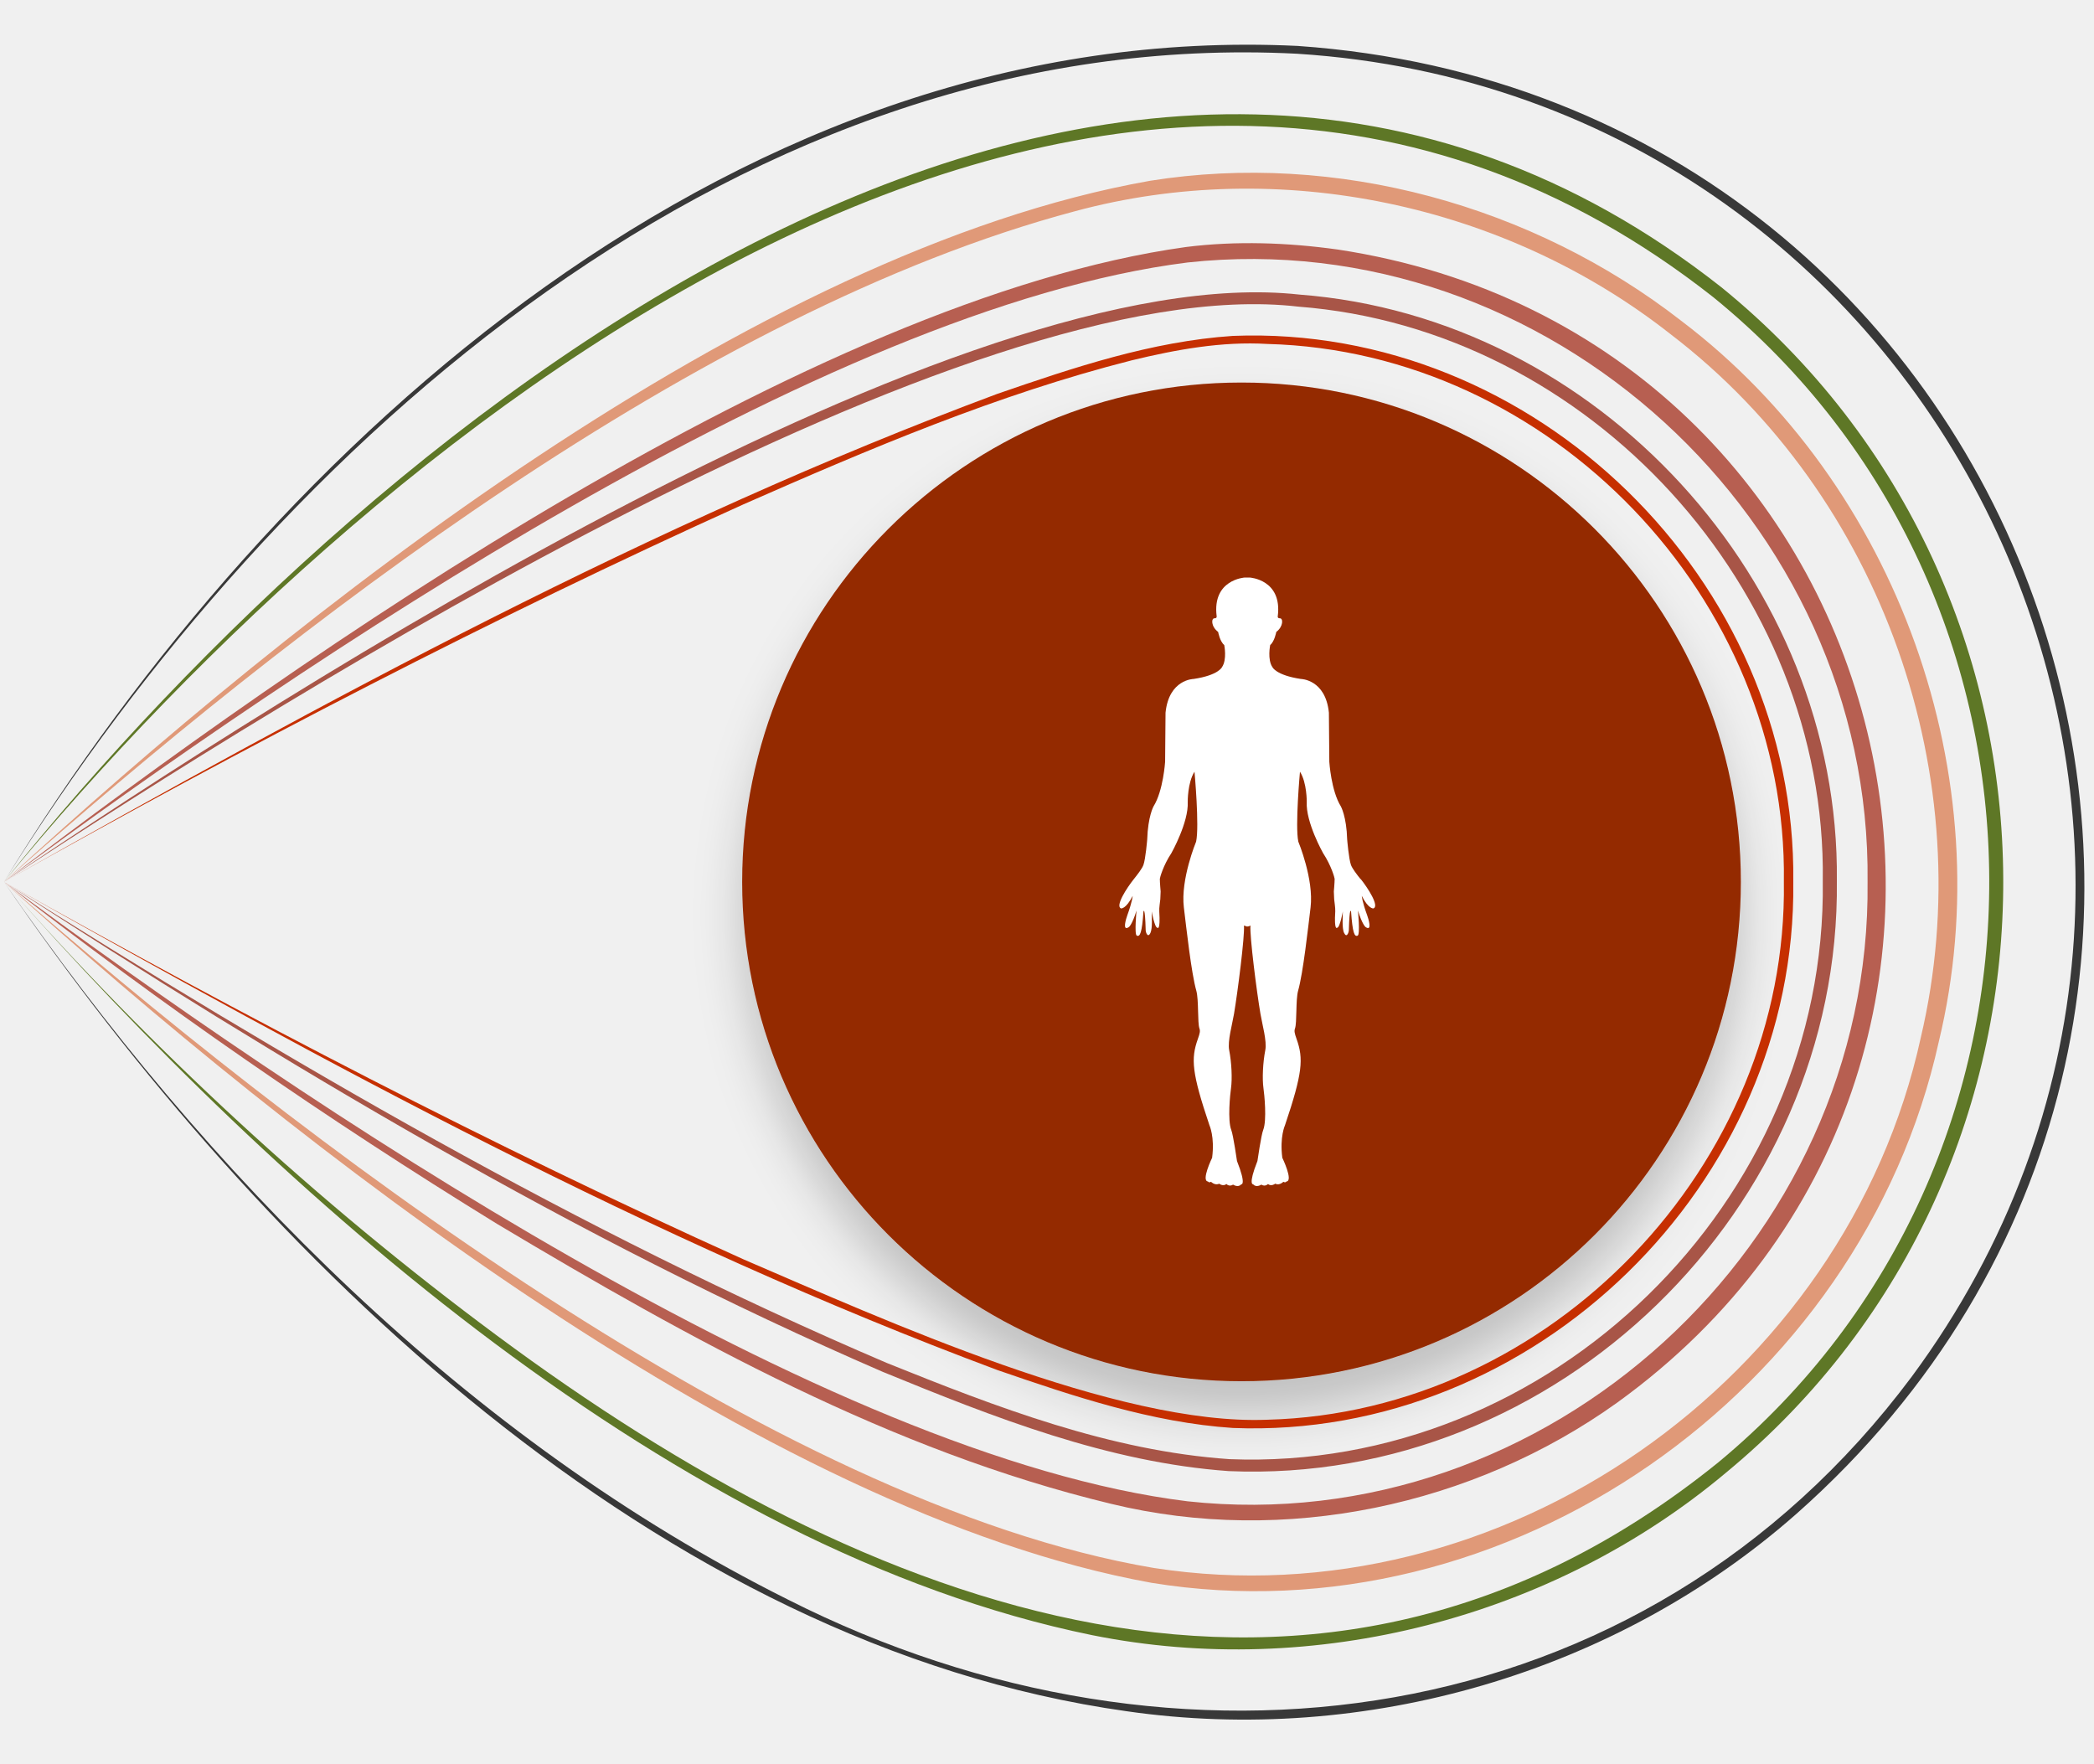
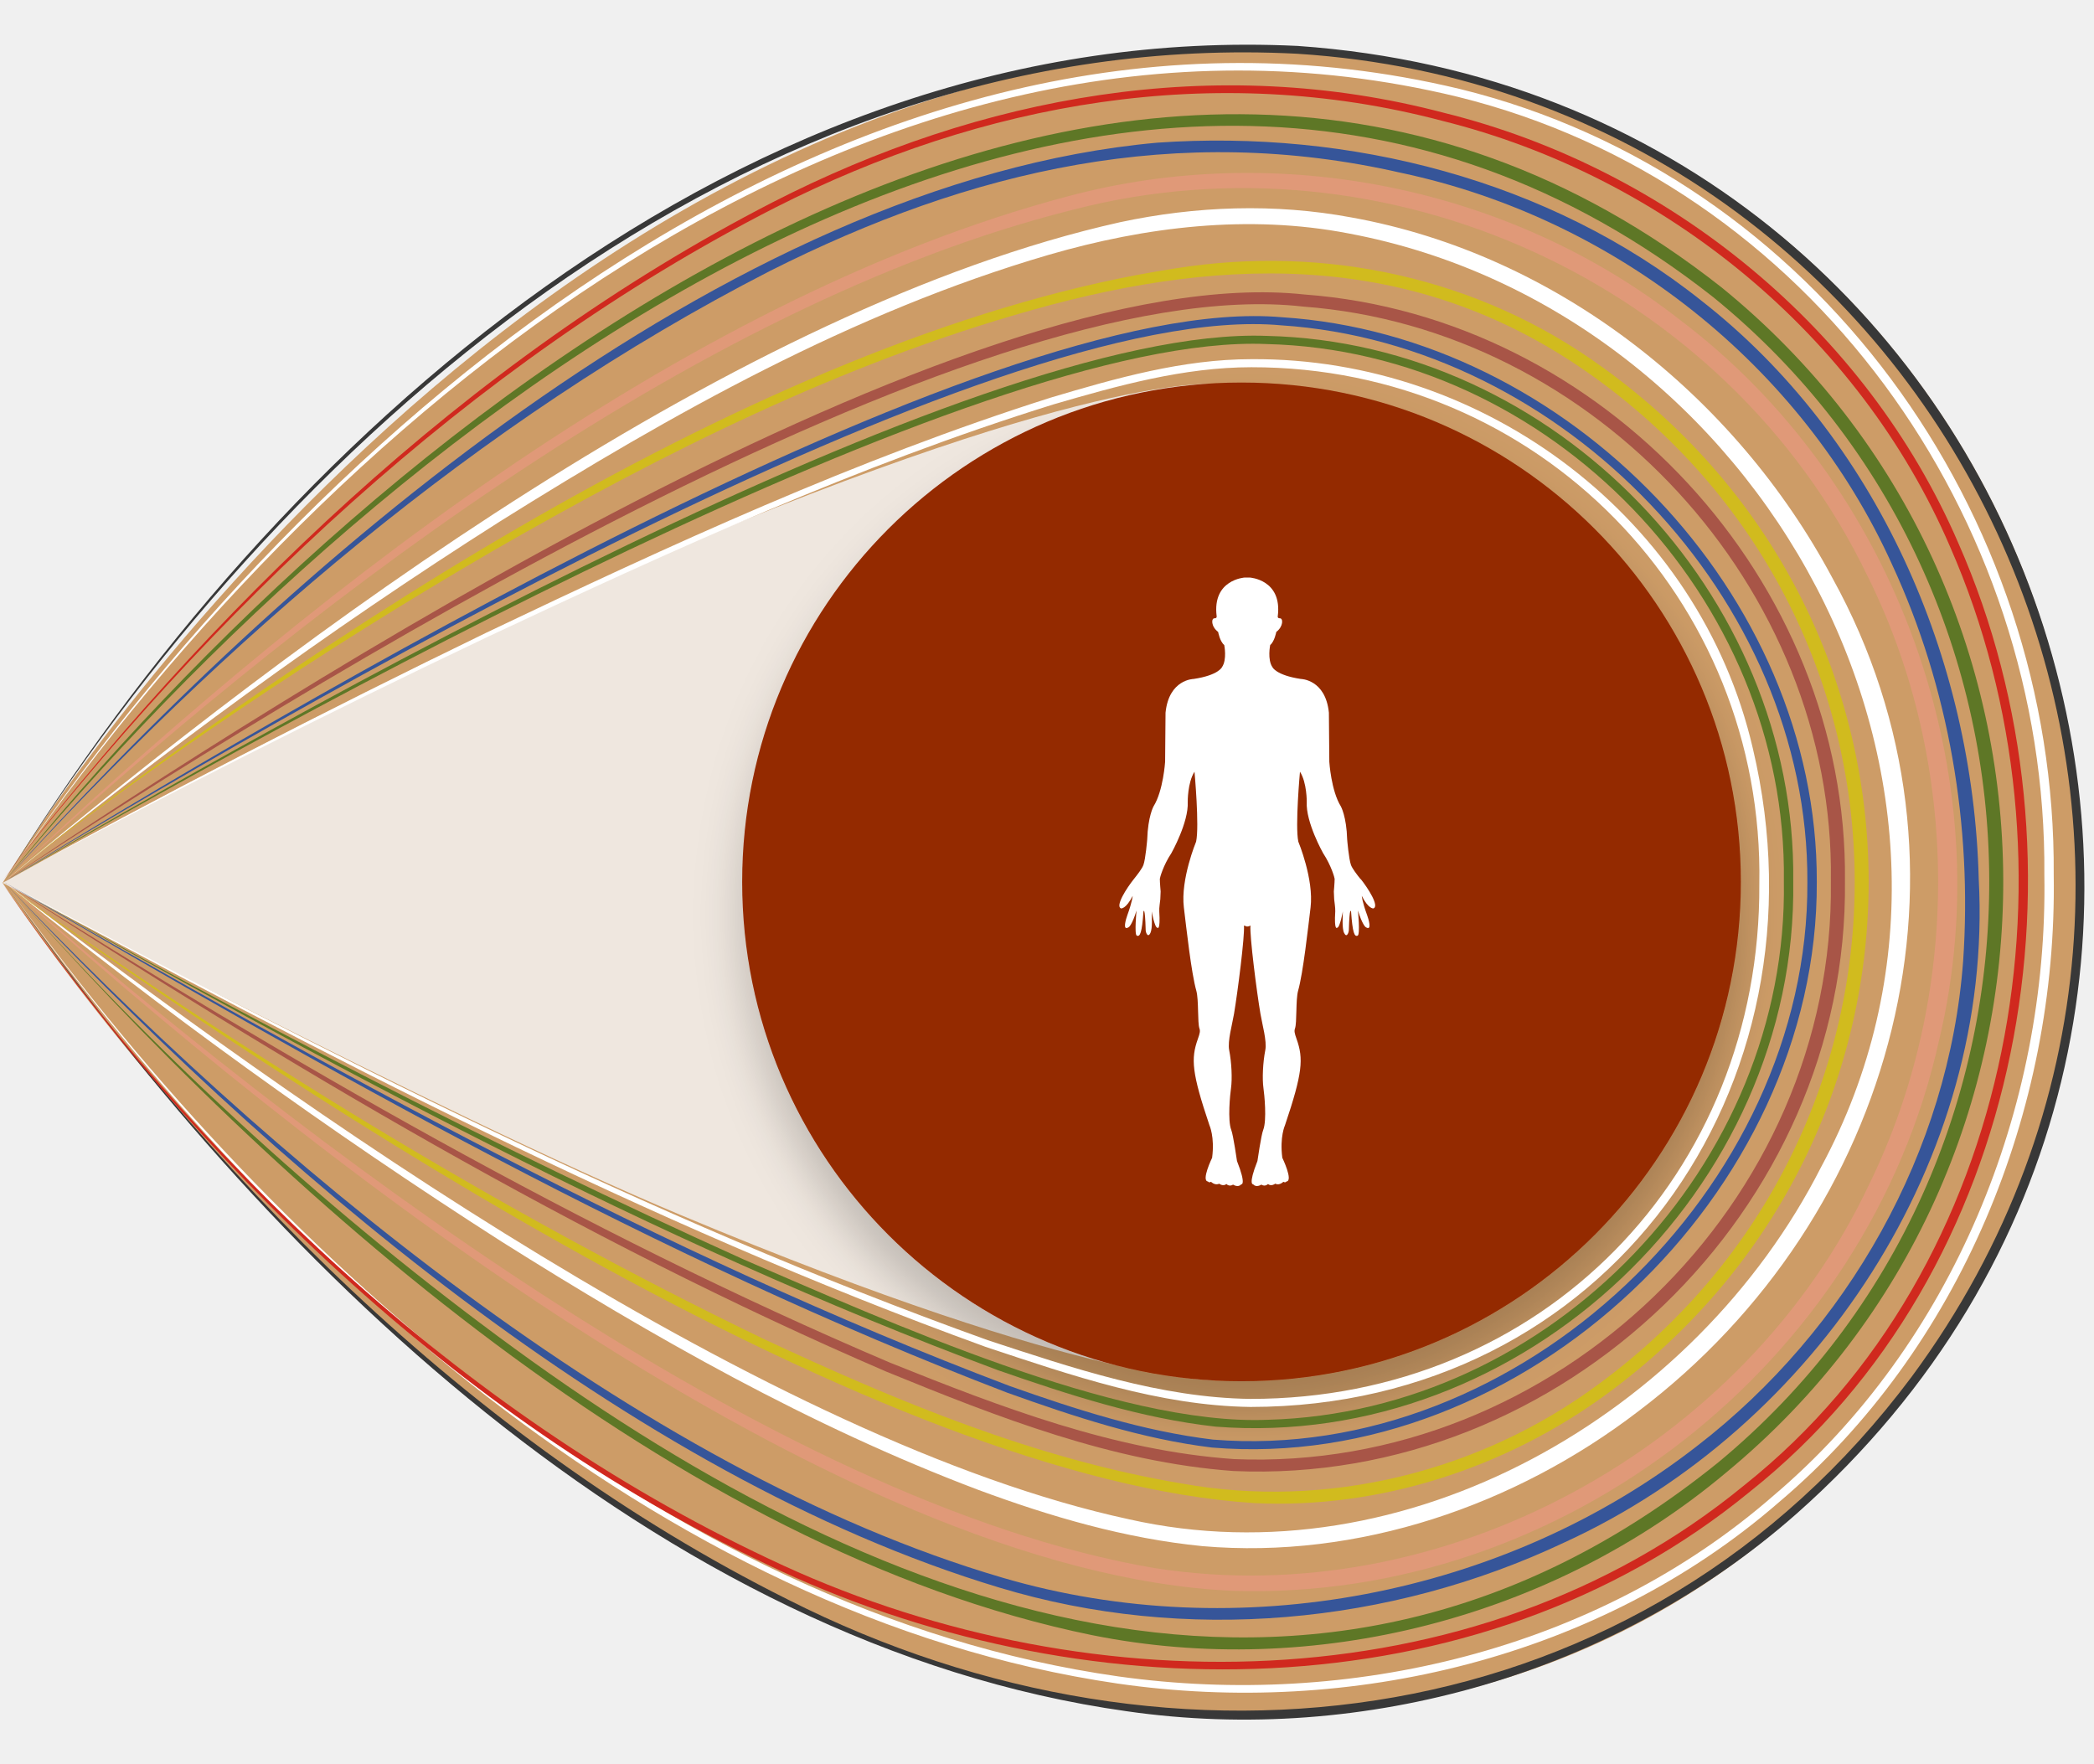
<svg xmlns="http://www.w3.org/2000/svg" id="Marga" viewBox="0 0 444.55 374.42">
  <defs>
    <style>
      .cls-1 {
        fill: #942900;
      }

      .cls-2 {
        fill: #fff;
      }

      .cls-3 {
-         fill: #c62f00;
+         fill: #383838;
      }

      .cls-4 {
-         fill: #383838;
+         fill: #d1bb1e;
      }

      .cls-5 {
        filter: url(#drop-shadow-1);
      }

      .cls-6 {
        fill: #a85547;
      }

      .cls-7 {
-         fill: #b75f51;
+         fill: #365599;
      }

      .cls-8 {
+         fill: #cd9c67;
+       }
+ 
+       .cls-9 {
+         fill: #efe7df;
+       }
+ 
+       .cls-10 {
+         fill: #d0291e;
+       }
+ 
+       .cls-11 {
        fill: #5e7726;
      }

-       .cls-9 {
+       .cls-12 {
        fill: #e09978;
      }
    </style>
    <filter id="drop-shadow-1" x="142.55" y="72.21" width="243" height="244" filterUnits="userSpaceOnUse">
      <feOffset dx="0" dy="7" />
      <feGaussianBlur result="blur" stdDeviation="5" />
      <feFlood flood-color="#000" flood-opacity=".2" />
      <feComposite in2="blur" operator="in" />
      <feComposite in="SourceGraphic" />
    </filter>
  </defs>
+   <g id="Layer_5" data-name="Layer 5">
+     <path class="cls-8" d="M.55,187.43S107.01,10.45,264.84,10.45c109.94,0,176.98,89.43,176.98,173.65s-61.84,180.4-177.98,180.4C115.71,364.5.55,187.43.55,187.43Z" />
+     <path class="cls-9" d="M259.88,81.63s-24.07-4.53-120.81,36.66C79.78,143.54.55,187.43.55,187.43c0,0,92.15,48.8,143.81,70.45,88.56,37.1,114.85,35.12,114.85,35.12l.66-211.36Z" />
+   </g>
  <g class="cls-5">
    <circle class="cls-1" cx="263.57" cy="187.22" r="106.01" />
  </g>
-   <path class="cls-2" d="M288.84,186.63c-.77-.95-1.75-2.24-2.03-2.99-.47-1.29-.81-5.43-.81-5.43-.14-4.9-1.34-7.02-1.34-7.02-2.07-3.31-2.45-9.47-2.45-9.47l-.09-10.42c-.71-7.11-5.96-7.16-5.96-7.16-5.29-.8-6.02-2.5-6.02-2.5-1.12-1.61-.48-4.71-.48-4.71.93-.76,1.29-2.77,1.29-2.77,1.54-1.18,1.47-2.92.77-2.9-.59.01-.45-.46-.45-.46.97-7.8-5.96-8.19-5.96-8.19h-1.06s-6.92.4-5.96,8.19c0,0,.12.47-.45.46-.71-.02-.78,1.72.77,2.9,0,0,.35,2.01,1.29,2.77,0,0,.64,3.09-.48,4.71,0,0-.74,1.71-6.02,2.5,0,0-5.24.05-5.96,7.16l-.09,10.42s-.39,6.17-2.46,9.47c0,0-1.19,2.12-1.34,7.02,0,0-.34,4.14-.81,5.43-.28.76-1.27,2.04-2.03,2.99-1.51,1.88-4.04,5.8-2.69,6.23,0,0,1.04.1,2.44-2.66,0,0-.03,1.06-1.15,4.15-.21.58-1.15,3.5.36,2.45,0,0,.69-.48,1.61-3.5,0,0-.49,5.07.05,5.32.71.34,1.11-.65,1.42-5.09,0,0,.33-1.43.48,4.04,0,.27.43,1.68,1,.49.48-1.01.27-3.68.27-4.57,0,0,.63,3.46,1.2,3.46,0,0,.68.81.41-3.48-.06-.7.19-2.14.22-2.57l.07-1.65s-.17-1.88-.17-2.67c0-.19.67-2.77,2.46-5.48,0,0,3.69-6.56,3.46-10.85,0,0-.05-4.1,1.44-6.42,0,0,1.06,11.6.34,14.85,0,0-3.33,8-2.6,13.96.54,4.44,1.58,13.93,2.64,17.67.55,1.94.23,6.82.67,8.04.19.53.09,1.01-.34,2.22-1.5,4.2-1.3,7.16,2.46,18.31,0,0,1.15,2.47.57,6.91,0,0-2.4,4.93-.86,5.04,0,0,.13.33.63.06,0,0,.83.85,1.73.4,0,0,.83.66,1.54.07,0,0,.58.65,1.41.13,0,0,1.08.72,1.73-.07,0,0,1.16.27-.9-4.94,0,0-.79-5.5-1.21-6.58-.82-2.06-.24-7.67-.06-8.88.28-2,.13-5.44-.39-8.09-.37-1.9.66-5.49,1.03-7.7.78-4.65,2.3-16.52,2.11-18.75l.63.22c.46,0,.75-.22.75-.22-.19,2.24,1.33,14.1,2.12,18.75.37,2.21,1.4,5.8,1.03,7.7-.52,2.65-.67,6.09-.39,8.09.18,1.21.76,6.82-.06,8.88-.43,1.08-1.22,6.58-1.22,6.58-2.06,5.2-.9,4.94-.9,4.94.64.79,1.73.07,1.73.07.83.52,1.41-.13,1.41-.13.7.59,1.53-.07,1.53-.07.9.46,1.73-.4,1.73-.4.51.27.64-.06.64-.06,1.54-.1-.86-5.04-.86-5.04-.58-4.44.57-6.91.57-6.91,3.76-11.15,3.95-14.11,2.46-18.31-.43-1.21-.53-1.69-.34-2.22.45-1.22.12-6.1.67-8.04,1.06-3.74,2.1-13.23,2.64-17.67.73-5.97-2.6-13.96-2.6-13.96-.71-3.26.35-14.85.35-14.85,1.49,2.32,1.44,6.42,1.44,6.42-.24,4.29,3.46,10.85,3.46,10.85,1.78,2.72,2.46,5.29,2.46,5.48,0,.79-.17,2.67-.17,2.67l.07,1.65c.03.43.27,1.87.23,2.57-.27,4.28.41,3.48.41,3.48.58,0,1.2-3.46,1.2-3.46,0,.89-.22,3.57.27,4.57.58,1.19.99-.21,1-.49.15-5.47.48-4.04.48-4.04.31,4.44.71,5.44,1.41,5.09.54-.26.05-5.32.05-5.32.92,3,1.61,3.5,1.61,3.5,1.51,1.05.57-1.88.36-2.45-1.13-3.09-1.15-4.15-1.15-4.15,1.39,2.77,2.44,2.66,2.44,2.66,1.38-.43-1.16-4.35-2.66-6.23Z" />
-   <path class="cls-3" d="M.83,187.22c68.21-38.45,137.37-76.2,210.88-103.6,16.2-5.59,32.79-11.16,50.02-12.31,64.04-2.55,119.76,51.87,118.98,115.92.77,64.05-54.93,118.47-118.98,115.92-17.23-1.15-33.82-6.72-50.02-12.31C138.2,263.42,69.04,225.67.83,187.22h0ZM.83,187.22c51.25,28.73,103.42,55.95,156.98,80.12,29.97,12.88,79.38,35.37,111.27,34.06,60.1-1.57,110.52-54.07,109.63-114.19.88-60.12-49.51-112.62-109.63-114.19-9.71-.58-19.36,1.19-28.83,3.48-28.45,7.22-55.61,18.77-82.44,30.58C104.25,131.27,52.08,158.49.83,187.22h0Z" />
-   <path class="cls-6" d="M.83,187.22C61.73,145.98,204.09,54.6,275.88,62.54c63.28,4.82,114.77,60.99,114.08,124.47.81,69.65-59.46,128.29-129.09,125.3-25.64-1.83-49.92-11.42-73.46-21.07C121.95,262.91,60.56,226,.83,187.22h0ZM.83,187.22c60.13,38.01,121.89,74.14,187.39,102.11,23.34,9.41,47.48,18.71,72.78,20.44,68.06,2.74,126.91-54.67,125.97-122.76.9-61.91-49.58-117.17-111.32-121.91C205.55,56.89,61.54,147.21.83,187.22h0Z" />
-   <path class="cls-7" d="M.83,187.22c63.97-48.99,171.42-123.73,250.94-134.78,10.68-1.34,21.55-.95,32.2.53,121.2,18.37,158.84,172.92,59.37,244.79-30.64,21.95-70.72,30.44-107.44,21.5-46.78-11.26-89.37-34.94-130.34-59.41C69.35,237.57,34.33,213.37.83,187.22h0ZM.83,187.22c63,46.63,174.31,122.04,251.29,131.5,76.38,8.32,145.23-54.81,144.36-131.49.88-76.68-67.95-139.82-144.34-131.51C174.79,65.42,64.31,140.39.83,187.22h0Z" />
-   <path class="cls-9" d="M.83,187.22C63.32,129.78,159.61,53.32,244.15,38.38c39.58-6.32,81.3,5.22,112.83,29.77,45.9,34.81,68.16,96.92,54.63,152.95-16.4,74.33-91.61,127.25-167.17,114.92C161.74,321.06,62.84,243.22.83,187.22h0ZM.83,187.22c61.69,53.85,163.12,131.97,244.11,145.65,73.83,11.48,146.99-39.94,162.85-112.65,12.93-54.84-8.21-114.94-53.04-149.2-35.16-27.75-83.27-37.89-126.56-26.17C148.56,66.05,62.23,132.76.83,187.22h0Z" />
-   <path class="cls-8" d="M.83,187.22C82.37,85.5,238.75-38.86,365.48,61.01c79.33,64.5,79.82,186.51.97,251.61-36.77,30.89-87.52,43.99-134.62,34.51C143.6,329.09,59,253.36.83,187.22h0ZM.83,187.22c31.39,35.58,66.49,68.03,104.61,96.27,78.64,58.38,173.99,95.85,259.27,27.03,77.19-63.81,76.73-184.2-.96-247.41C238.14-35.8,82.99,87.5.83,187.22h0Z" />
-   <path class="cls-4" d="M.83,187.22C59.01,92.37,157.79,4.1,275.5,9.75c158.98,11.08,225.31,205.92,105.88,311.63-38.39,33.86-91.59,49.2-142.17,41.91C139.62,349.32,55.57,267.09.83,187.22h0ZM.83,187.22c43.04,62.07,98.32,118.31,166.42,152.35,82.58,41.79,181.41,29.28,238.59-47.29,82.97-112.2,8.88-271.96-130.44-280.87C158.23,5.38,59.44,93.26.83,187.22h0Z" />
+   <path id="human" class="cls-2" d="M288.84,186.63c-.77-.95-1.75-2.24-2.03-2.99-.47-1.29-.81-5.43-.81-5.43-.14-4.9-1.34-7.02-1.34-7.02-2.07-3.31-2.45-9.47-2.45-9.47l-.09-10.42c-.71-7.11-5.96-7.16-5.96-7.16-5.29-.8-6.02-2.5-6.02-2.5-1.12-1.61-.48-4.71-.48-4.71.93-.76,1.29-2.77,1.29-2.77,1.54-1.18,1.47-2.92.77-2.9-.59.01-.45-.46-.45-.46.97-7.8-5.96-8.19-5.96-8.19h-1.06s-6.92.4-5.96,8.19c0,0,.12.47-.45.46-.71-.02-.78,1.72.77,2.9,0,0,.35,2.01,1.29,2.77,0,0,.64,3.09-.48,4.71,0,0-.74,1.71-6.02,2.5,0,0-5.24.05-5.96,7.16l-.09,10.42s-.39,6.17-2.46,9.47c0,0-1.19,2.12-1.34,7.02,0,0-.34,4.14-.81,5.43-.28.76-1.27,2.04-2.03,2.99-1.51,1.88-4.04,5.8-2.69,6.23,0,0,1.04.1,2.44-2.66,0,0-.03,1.06-1.15,4.15-.21.58-1.15,3.5.36,2.45,0,0,.69-.48,1.61-3.5,0,0-.49,5.07.05,5.32.71.34,1.11-.65,1.42-5.09,0,0,.33-1.43.48,4.04,0,.27.43,1.68,1,.49.48-1.01.27-3.68.27-4.57,0,0,.63,3.46,1.2,3.46,0,0,.68.81.41-3.48-.06-.7.19-2.14.22-2.57l.07-1.65s-.17-1.88-.17-2.67c0-.19.67-2.77,2.46-5.48,0,0,3.69-6.56,3.46-10.85,0,0-.05-4.1,1.44-6.42,0,0,1.06,11.6.34,14.85,0,0-3.33,8-2.6,13.96.54,4.44,1.58,13.93,2.64,17.67.55,1.94.23,6.82.67,8.04.19.53.09,1.01-.34,2.22-1.5,4.2-1.3,7.16,2.46,18.31,0,0,1.15,2.47.57,6.91,0,0-2.4,4.93-.86,5.04,0,0,.13.33.63.06,0,0,.83.85,1.73.4,0,0,.83.66,1.54.07,0,0,.58.65,1.41.13,0,0,1.08.72,1.73-.07,0,0,1.16.27-.9-4.94,0,0-.79-5.5-1.21-6.58-.82-2.06-.24-7.67-.06-8.88.28-2,.13-5.44-.39-8.09-.37-1.9.66-5.49,1.03-7.7.78-4.65,2.3-16.52,2.11-18.75l.63.22c.46,0,.75-.22.75-.22-.19,2.24,1.33,14.1,2.12,18.75.37,2.21,1.4,5.8,1.03,7.7-.52,2.65-.67,6.09-.39,8.09.18,1.21.76,6.82-.06,8.88-.43,1.08-1.22,6.58-1.22,6.58-2.06,5.2-.9,4.94-.9,4.94.64.79,1.73.07,1.73.07.83.52,1.41-.13,1.41-.13.7.59,1.53-.07,1.53-.07.9.46,1.73-.4,1.73-.4.51.27.64-.06.64-.06,1.54-.1-.86-5.04-.86-5.04-.58-4.44.57-6.91.57-6.91,3.76-11.15,3.95-14.11,2.46-18.31-.43-1.21-.53-1.69-.34-2.22.45-1.22.12-6.1.67-8.04,1.06-3.74,2.1-13.23,2.64-17.67.73-5.97-2.6-13.96-2.6-13.96-.71-3.26.35-14.85.35-14.85,1.49,2.32,1.44,6.42,1.44,6.42-.24,4.29,3.46,10.85,3.46,10.85,1.78,2.72,2.46,5.29,2.46,5.48,0,.79-.17,2.67-.17,2.67l.07,1.65c.03.43.27,1.87.23,2.57-.27,4.28.41,3.48.41,3.48.58,0,1.2-3.46,1.2-3.46,0,.89-.22,3.57.27,4.57.58,1.19.99-.21,1-.49.15-5.47.48-4.04.48-4.04.31,4.44.71,5.44,1.41,5.09.54-.26.05-5.32.05-5.32.92,3,1.61,3.5,1.61,3.5,1.51,1.05.57-1.88.36-2.45-1.13-3.09-1.15-4.15-1.15-4.15,1.39,2.77,2.44,2.66,2.44,2.66,1.38-.43-1.16-4.35-2.66-6.23Z" />
+   <path class="cls-11" d="M.83,187.22c57.88-33.86,205.76-118.29,268.12-115.91,61.1,1.4,112.49,54.64,111.75,115.77.95,65.31-57.3,120.86-122.6,115.79-15.92-1.76-31.28-6.78-46.33-12.02C138.24,263.44,69.06,225.68.83,187.22h0ZM.83,187.22c51.27,28.74,103.45,55.96,157.03,80.15,29.98,12.88,79.42,35.39,111.31,34.04,60.12-1.61,110.51-54.18,109.54-114.32.81-60.14-49.68-112.59-109.82-114.05C207.69,70.42,58.63,154.08.83,187.22h0Z" />
+   <path class="cls-6" d="M.83,187.22C62.06,145.93,204.85,54.73,276.92,62.52c63.43,4.7,115.44,60.76,114.76,124.48.8,69.92-60.05,128.4-129.81,125.29-25.71-1.86-50.07-11.44-73.69-21.09C122.47,262.9,60.81,226,.83,187.22h0ZM.83,187.22c60.38,38,122.41,74.12,188.15,102.08,23.43,9.41,47.64,18.7,73.02,20.46,68.19,2.87,127.62-54.39,126.69-122.75.9-62.15-50.1-117.3-111.99-121.92C206.26,57.03,61.91,147.14.83,187.22h0Z" />
+   <path class="cls-2" d="M.83,187.22c63.15-53.09,156.08-121.95,236.89-140.03,16.12-3.46,32.93-4.06,49.17-1.03,43.54,7.83,81.47,37.81,102.12,76.54,33.81,61.1,13.47,135.58-41.21,176.92-26.11,20.01-59.45,31.47-92.5,28.62-16.39-1.61-32.29-6.26-47.67-11.97-35.68-13.47-69.01-32.46-101.19-52.71C69.84,240.12,34.52,214.66.83,187.22h0ZM.83,187.22c61.85,47.88,163.14,118.98,238.86,135.32,58.73,13.25,120.31-22.42,146.9-74.73,43.52-80.64-12.84-181.88-100.32-198.26-21.2-4.09-43.05-1.43-63.63,4.55-41.6,12.16-79.9,33.69-116.5,56.6C69.49,133.96,34.34,159.63.83,187.22h0Z" />
+   <path class="cls-12" d="M.83,187.22C62.37,128.73,143.93,63.52,226.99,41.6c44.32-11.77,93.56-2.01,129.71,26.35,46.01,34.71,68.4,96.83,54.96,152.9-15.14,68.56-79.76,119.19-150.02,116.87C176.86,333.91,62.83,243.36.83,187.22h0ZM.83,187.22c62.17,54.14,162.66,131.78,244.25,145.67,61.31,9.67,125.39-25.53,151.72-81.42,19.65-40.13,19.55-89.23-.36-129.25-30-62.14-102.04-95.04-168.74-77.67C146.65,64.85,61.79,131.03.83,187.22h0Z" />
+   <path class="cls-11" d="M.83,187.22C82.37,85.5,238.75-38.86,365.48,61.01c79.33,64.5,79.82,186.51.97,251.61-36.77,30.89-87.52,43.99-134.62,34.51C143.6,329.09,59,253.36.83,187.22h0ZM.83,187.22c31.39,35.58,66.49,68.03,104.61,96.27,78.64,58.38,173.99,95.85,259.27,27.03,77.19-63.81,76.73-184.2-.96-247.41C238.14-35.8,82.99,87.5.83,187.22h0Z" />
+   <path class="cls-3" d="M.83,187.22C59.01,92.37,157.79,4.1,275.5,9.75c158.98,11.08,225.31,205.92,105.88,311.63-38.39,33.86-91.59,49.2-142.17,41.91C139.62,349.32,55.57,267.09.83,187.22h0ZM.83,187.22c43.04,62.07,98.32,118.31,166.42,152.35,82.58,41.79,181.41,29.28,238.59-47.29,82.97-112.2,8.88-271.96-130.44-280.87C158.23,5.38,59.44,93.26.83,187.22h0Z" />
+   <path class="cls-2" d="M.83,187.22c33.71-18.51,67.89-36.16,102.49-52.94,39.04-18.62,78.49-36.8,119.79-49.88,13.84-4.12,28.01-8.15,42.58-8.15,49.67-.34,95.17,33.92,106.44,82.67,17.05,72.04-31.06,139.72-106.65,139.77-19.4-.26-38.07-6.71-56.28-12.77C136.84,259.66,68.37,223.85.83,187.22h0ZM.83,187.22c67.8,36,136.49,71.31,208.85,97.29,18.07,5.93,36.6,12.22,55.78,12.47,61.86.02,108.37-47.59,108.04-109.26,1.13-60.72-47.09-109.83-107.83-109.76-14.35,0-28.42,3.92-42.11,7.92-41.29,12.85-80.75,30.89-119.84,49.23-34.72,16.5-69.04,33.87-102.89,52.1h0Z" />
+   <path class="cls-7" d="M.83,187.22c57.3-35.17,208.53-125.44,271.34-119.87,60.64,3.88,113.75,58.74,113.53,119.89.3,66.03-62.23,125.56-128.39,120.07-14.95-1.82-29.32-6.58-43.43-11.63C139.31,267.16,69.59,227.44.83,187.22h0ZM.83,187.22c69.04,39.58,139,78.82,213.57,107.04,14,4.95,28.32,9.58,43.1,11.36,65.08,5.27,126.59-53.44,126.2-118.38.3-60.16-51.99-114.28-111.65-118.17C210.35,63.35,58.12,152.75.83,187.22h0Z" />
+   <path class="cls-4" d="M.28,187.22c67.14-52.42,164.44-117.26,249.3-130.25,31.81-5.06,64.47,1.96,90.64,21.01,75.06,53.96,75.33,163.57.73,218.08-21.43,15.64-48.07,24.31-74.67,23.04C186.88,314.05,65.54,234.23.28,187.22H.28ZM.28,187.22c51.41,36.3,105.13,69.69,161.85,97.04,28.4,13.26,57.71,25.48,88.75,30.68,30.83,5.57,63.34-2.46,88.47-21.07,72.77-53.37,72.54-160.82-.71-213.67-36.84-26.62-77.18-26.31-119.4-14.42-40.4,11.31-78.27,30.28-114.54,51.14C68.41,138.02,33.46,161.49.28,187.22H.28Z" />
+   <path class="cls-2" d="M.83,187.22C67,88.83,183.25-11.46,309.93,18.89c75.41,18.52,126.64,90.09,126.07,166.81.79,50.04-19.84,100.65-58.34,133.22-38.09,33.1-90.96,45.65-140.4,38.49C139.33,343.11,56.12,265.28.83,187.22h0ZM.83,187.22c55.35,77.17,139.41,154.92,236.63,168.68,48.98,6.87,101.35-5.52,139.02-38.36,38.04-32.26,58.36-82.33,57.53-131.82.64-75.91-49.9-146.75-124.51-165.16C183.77-9.94,67.21,89.91.83,187.22h0Z" />
+   <path class="cls-10" d="M.28,187.22c44.46-57.85,98.4-110.65,163.75-144.28,44.22-22.64,93.91-31.8,142.55-18.98,47.8,11.82,89.59,45.95,109.17,91.34,29.68,67.26,14.54,154.69-44.26,201.38-58.22,47.78-143.16,47.02-208.82,15.36C96.25,300.53,41.96,247.06.28,187.22H.28ZM.28,187.22c41.98,59.46,96.59,112.43,162.92,143.69,65.24,31.11,149.48,31.75,207.14-15.63,58.08-46.23,72.84-132.69,43.66-199.2-19.32-44.92-60.57-78.68-107.86-90.44-48.3-12.75-97.5-3.93-141.56,18.43C99.31,77.43,45.04,129.75.28,187.22H.28Z" />
+   <path class="cls-7" d="M.83,187.22C60.26,120.89,153.89,38.59,245.68,30.29c40.76-2.84,83.23,7.81,115.48,33.51,37.29,29.11,57.75,76.08,58.92,122.87,3.19,59.44-34.46,116.3-88,140.8-37.06,17.51-80.51,21.46-119.85,9.59C133.34,313.35,56.46,246.72.83,187.22h0ZM.83,187.22c55.38,58.09,134.21,124.94,212.01,147.72,49.87,14.63,106.47,3.97,147.48-27.99,31.93-24.64,53.47-62.56,56.45-102.93,1.96-28.7-2.99-58.03-15.09-84.18-19.14-42.35-58.85-73.52-104.2-83.14-47.46-10.86-91.32-.71-134.13,20.88C101.34,89.42,47.69,136.02.83,187.22h0Z" />
</svg>
